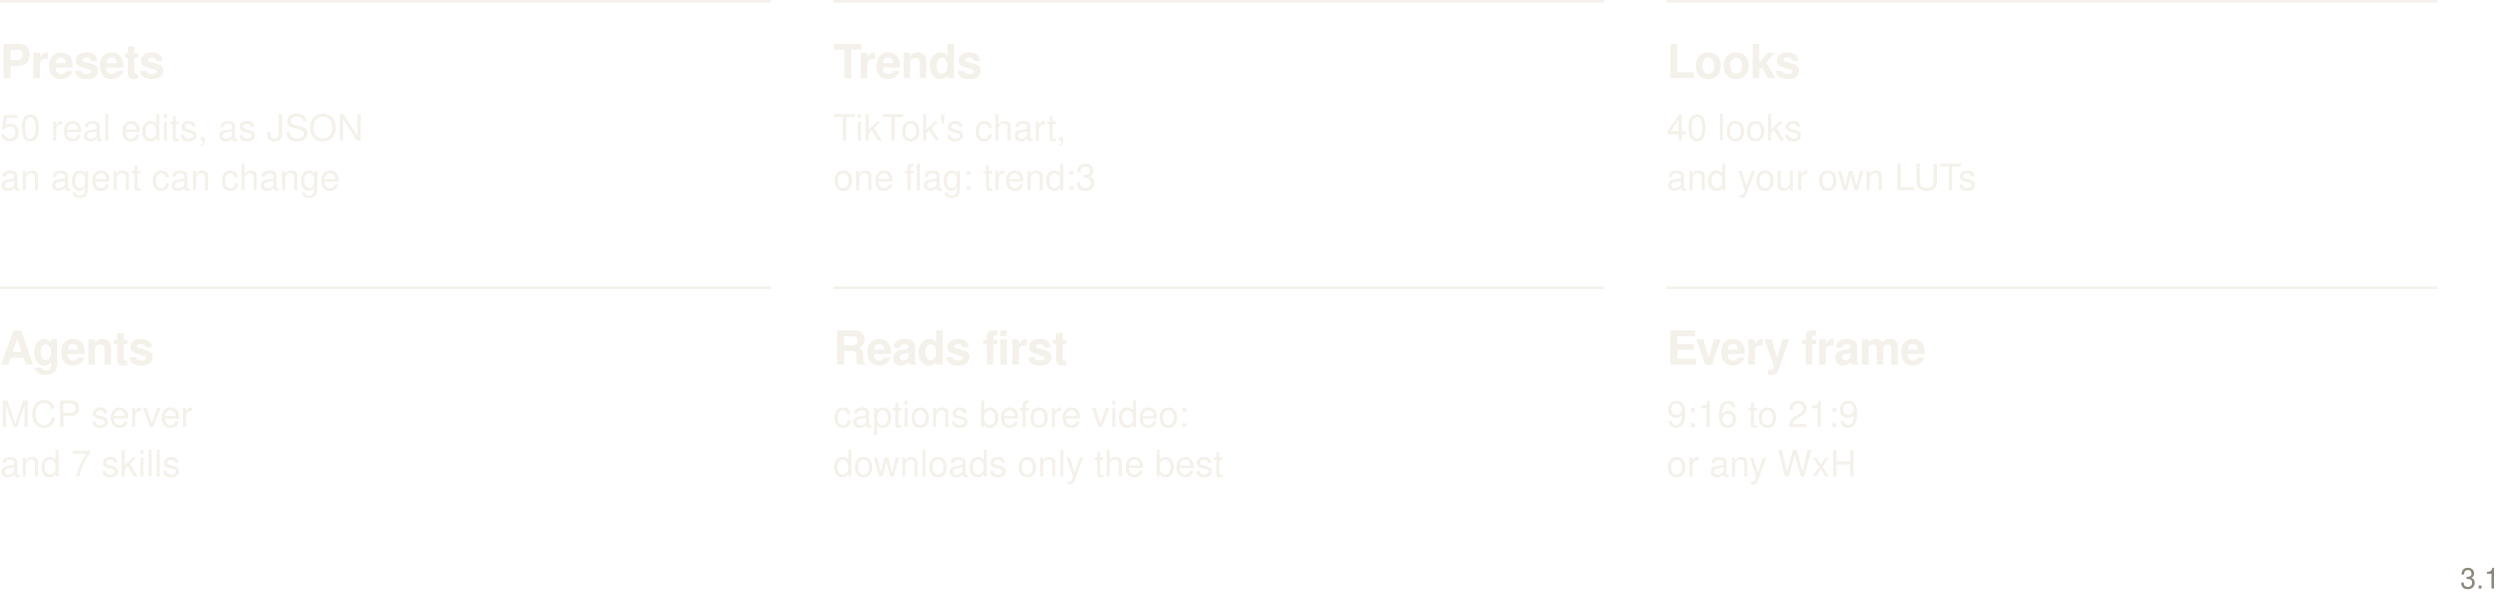
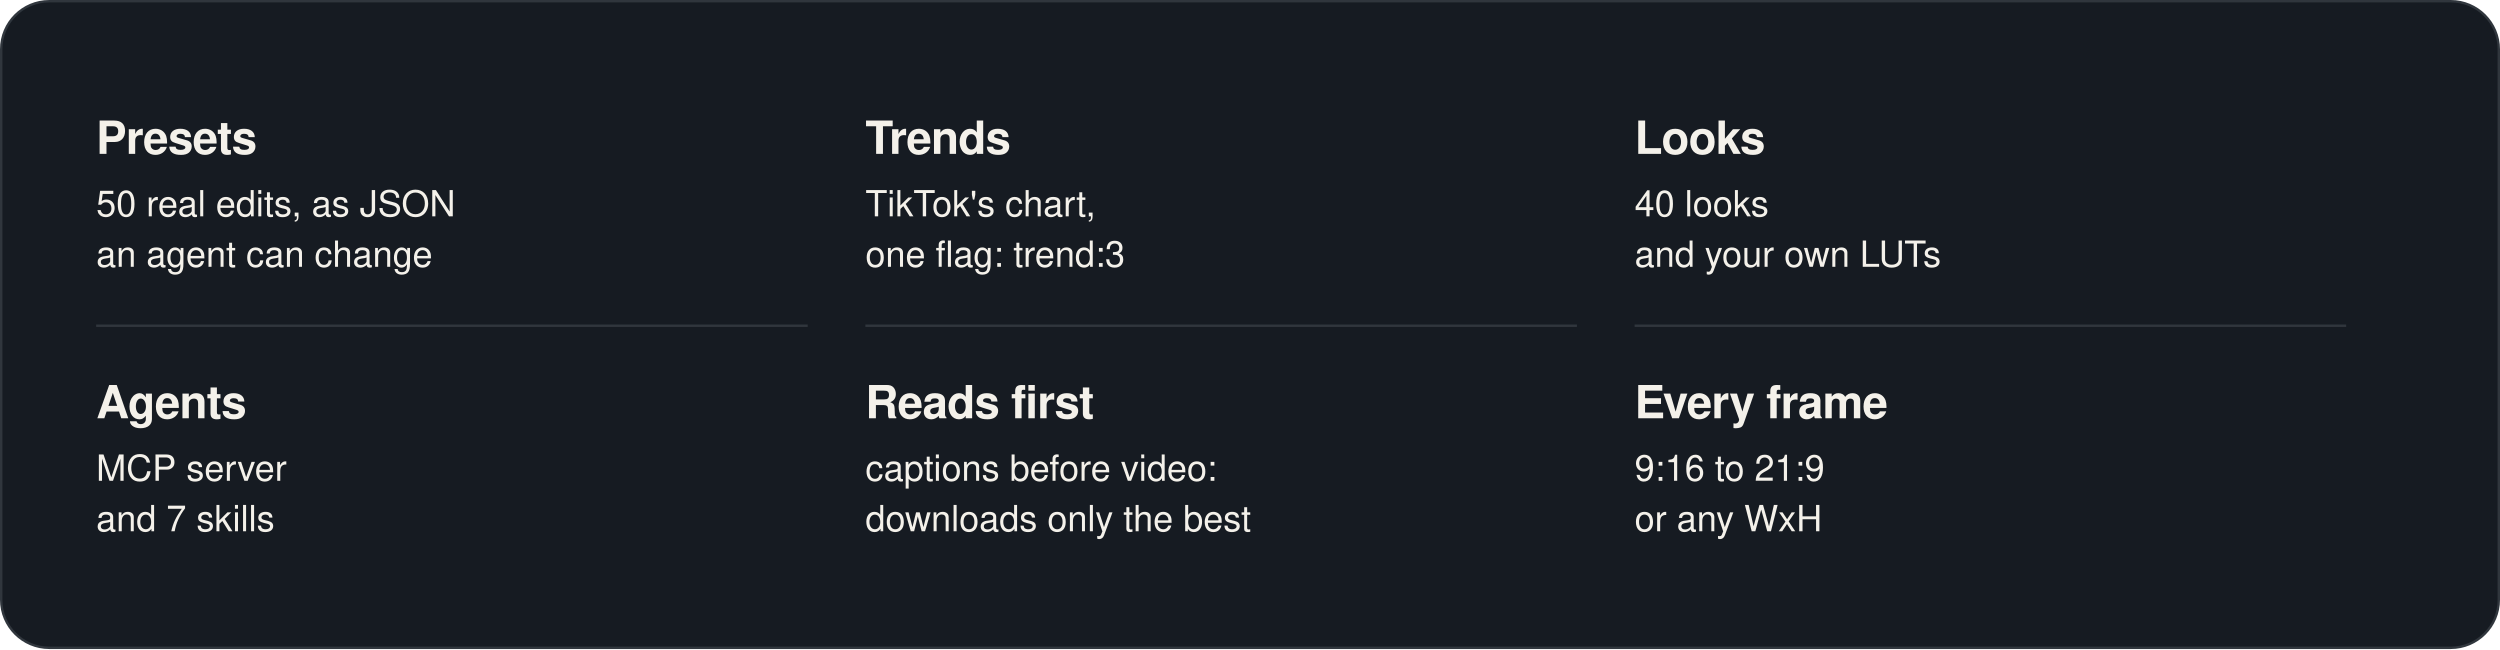
- <svg xmlns="http://www.w3.org/2000/svg" width="960" height="230" viewBox="0 0 960 230" role="img" aria-label="Presets, trends, looks, agents, reads captions first, every frame size">
-   <line x1="0" y1="0.5" x2="296" y2="0.5" stroke="#F4F1EA" stroke-width="1" />
-   <text x="0" y="30" font-family="Helvetica Neue, Helvetica, Arial, Liberation Sans, sans-serif" font-weight="700" font-size="18" fill="#F4F1EA" text-anchor="start" letter-spacing="-0.3">Presets</text>
-   <text x="0" y="54" font-family="Helvetica Neue, Helvetica, Arial, Liberation Sans, sans-serif" font-weight="300" font-size="14" fill="#F4F1EA" text-anchor="start" letter-spacing="0">50 real edits, as JSON</text>
-   <text x="0" y="73" font-family="Helvetica Neue, Helvetica, Arial, Liberation Sans, sans-serif" font-weight="300" font-size="14" fill="#F4F1EA" text-anchor="start" letter-spacing="0">an agent can change</text>
-   <line x1="320" y1="0.5" x2="616" y2="0.5" stroke="#F4F1EA" stroke-width="1" />
-   <text x="320" y="30" font-family="Helvetica Neue, Helvetica, Arial, Liberation Sans, sans-serif" font-weight="700" font-size="18" fill="#F4F1EA" text-anchor="start" letter-spacing="-0.3">Trends</text>
-   <text x="320" y="54" font-family="Helvetica Neue, Helvetica, Arial, Liberation Sans, sans-serif" font-weight="300" font-size="14" fill="#F4F1EA" text-anchor="start" letter-spacing="0">TikTok's chart,</text>
-   <text x="320" y="73" font-family="Helvetica Neue, Helvetica, Arial, Liberation Sans, sans-serif" font-weight="300" font-size="14" fill="#F4F1EA" text-anchor="start" letter-spacing="0">one flag: trend:3</text>
-   <line x1="640" y1="0.5" x2="936" y2="0.5" stroke="#F4F1EA" stroke-width="1" />
-   <text x="640" y="30" font-family="Helvetica Neue, Helvetica, Arial, Liberation Sans, sans-serif" font-weight="700" font-size="18" fill="#F4F1EA" text-anchor="start" letter-spacing="-0.3">Looks</text>
-   <text x="640" y="54" font-family="Helvetica Neue, Helvetica, Arial, Liberation Sans, sans-serif" font-weight="300" font-size="14" fill="#F4F1EA" text-anchor="start" letter-spacing="0">40 looks</text>
-   <text x="640" y="73" font-family="Helvetica Neue, Helvetica, Arial, Liberation Sans, sans-serif" font-weight="300" font-size="14" fill="#F4F1EA" text-anchor="start" letter-spacing="0">and your own LUTs</text>
-   <line x1="0" y1="110.5" x2="296" y2="110.5" stroke="#F4F1EA" stroke-width="1" />
-   <text x="0" y="140" font-family="Helvetica Neue, Helvetica, Arial, Liberation Sans, sans-serif" font-weight="700" font-size="18" fill="#F4F1EA" text-anchor="start" letter-spacing="-0.3">Agents</text>
-   <text x="0" y="164" font-family="Helvetica Neue, Helvetica, Arial, Liberation Sans, sans-serif" font-weight="300" font-size="14" fill="#F4F1EA" text-anchor="start" letter-spacing="0">MCP server</text>
-   <text x="0" y="183" font-family="Helvetica Neue, Helvetica, Arial, Liberation Sans, sans-serif" font-weight="300" font-size="14" fill="#F4F1EA" text-anchor="start" letter-spacing="0">and 7 skills</text>
-   <line x1="320" y1="110.5" x2="616" y2="110.5" stroke="#F4F1EA" stroke-width="1" />
-   <text x="320" y="140" font-family="Helvetica Neue, Helvetica, Arial, Liberation Sans, sans-serif" font-weight="700" font-size="18" fill="#F4F1EA" text-anchor="start" letter-spacing="-0.3">Reads first</text>
-   <text x="320" y="164" font-family="Helvetica Neue, Helvetica, Arial, Liberation Sans, sans-serif" font-weight="300" font-size="14" fill="#F4F1EA" text-anchor="start" letter-spacing="0">captions before video:</text>
-   <text x="320" y="183" font-family="Helvetica Neue, Helvetica, Arial, Liberation Sans, sans-serif" font-weight="300" font-size="14" fill="#F4F1EA" text-anchor="start" letter-spacing="0">downloads only the best</text>
-   <line x1="640" y1="110.5" x2="936" y2="110.5" stroke="#F4F1EA" stroke-width="1" />
-   <text x="640" y="140" font-family="Helvetica Neue, Helvetica, Arial, Liberation Sans, sans-serif" font-weight="700" font-size="18" fill="#F4F1EA" text-anchor="start" letter-spacing="-0.3">Every frame</text>
-   <text x="640" y="164" font-family="Helvetica Neue, Helvetica, Arial, Liberation Sans, sans-serif" font-weight="300" font-size="14" fill="#F4F1EA" text-anchor="start" letter-spacing="0">9:16 to 21:9</text>
-   <text x="640" y="183" font-family="Helvetica Neue, Helvetica, Arial, Liberation Sans, sans-serif" font-weight="300" font-size="14" fill="#F4F1EA" text-anchor="start" letter-spacing="0">or any WxH</text>
-   <text x="960" y="226" font-family="Helvetica Neue, Helvetica, Arial, Liberation Sans, sans-serif" font-weight="400" font-size="11" fill="#8C877C" text-anchor="end" letter-spacing="0">3.1</text>
+ <svg xmlns="http://www.w3.org/2000/svg" width="1040" height="270" viewBox="0 0 1040 270" role="img" aria-label="Presets, trends, looks, agents, reads captions first, every frame size">
+   <rect x="0.5" y="0.5" width="1039" height="269" rx="20" fill="#161B22" stroke="#30363D" />
+   <g transform="translate(40,40)">
+     <text x="0" y="24" font-family="Helvetica Neue, Helvetica, Arial, Liberation Sans, sans-serif" font-weight="700" font-size="19" fill="#F4F1EA" text-anchor="start" letter-spacing="-0.3">Presets</text>
+     <text x="0" y="50" font-family="Helvetica Neue, Helvetica, Arial, Liberation Sans, sans-serif" font-weight="300" font-size="15" fill="#F4F1EA" text-anchor="start" letter-spacing="0">50 real edits, as JSON</text>
+     <text x="0" y="71" font-family="Helvetica Neue, Helvetica, Arial, Liberation Sans, sans-serif" font-weight="300" font-size="15" fill="#F4F1EA" text-anchor="start" letter-spacing="0">an agent can change</text>
+     <text x="320" y="24" font-family="Helvetica Neue, Helvetica, Arial, Liberation Sans, sans-serif" font-weight="700" font-size="19" fill="#F4F1EA" text-anchor="start" letter-spacing="-0.3">Trends</text>
+     <text x="320" y="50" font-family="Helvetica Neue, Helvetica, Arial, Liberation Sans, sans-serif" font-weight="300" font-size="15" fill="#F4F1EA" text-anchor="start" letter-spacing="0">TikTok's chart,</text>
+     <text x="320" y="71" font-family="Helvetica Neue, Helvetica, Arial, Liberation Sans, sans-serif" font-weight="300" font-size="15" fill="#F4F1EA" text-anchor="start" letter-spacing="0">one flag: trend:3</text>
+     <text x="640" y="24" font-family="Helvetica Neue, Helvetica, Arial, Liberation Sans, sans-serif" font-weight="700" font-size="19" fill="#F4F1EA" text-anchor="start" letter-spacing="-0.3">Looks</text>
+     <text x="640" y="50" font-family="Helvetica Neue, Helvetica, Arial, Liberation Sans, sans-serif" font-weight="300" font-size="15" fill="#F4F1EA" text-anchor="start" letter-spacing="0">40 looks</text>
+     <text x="640" y="71" font-family="Helvetica Neue, Helvetica, Arial, Liberation Sans, sans-serif" font-weight="300" font-size="15" fill="#F4F1EA" text-anchor="start" letter-spacing="0">and your own LUTs</text>
+     <line x1="0" y1="95.5" x2="296" y2="95.5" stroke="#30363D" stroke-width="1" />
+     <text x="0" y="134" font-family="Helvetica Neue, Helvetica, Arial, Liberation Sans, sans-serif" font-weight="700" font-size="19" fill="#F4F1EA" text-anchor="start" letter-spacing="-0.3">Agents</text>
+     <text x="0" y="160" font-family="Helvetica Neue, Helvetica, Arial, Liberation Sans, sans-serif" font-weight="300" font-size="15" fill="#F4F1EA" text-anchor="start" letter-spacing="0">MCP server</text>
+     <text x="0" y="181" font-family="Helvetica Neue, Helvetica, Arial, Liberation Sans, sans-serif" font-weight="300" font-size="15" fill="#F4F1EA" text-anchor="start" letter-spacing="0">and 7 skills</text>
+     <line x1="320" y1="95.5" x2="616" y2="95.5" stroke="#30363D" stroke-width="1" />
+     <text x="320" y="134" font-family="Helvetica Neue, Helvetica, Arial, Liberation Sans, sans-serif" font-weight="700" font-size="19" fill="#F4F1EA" text-anchor="start" letter-spacing="-0.3">Reads first</text>
+     <text x="320" y="160" font-family="Helvetica Neue, Helvetica, Arial, Liberation Sans, sans-serif" font-weight="300" font-size="15" fill="#F4F1EA" text-anchor="start" letter-spacing="0">captions before video:</text>
+     <text x="320" y="181" font-family="Helvetica Neue, Helvetica, Arial, Liberation Sans, sans-serif" font-weight="300" font-size="15" fill="#F4F1EA" text-anchor="start" letter-spacing="0">downloads only the best</text>
+     <line x1="640" y1="95.5" x2="936" y2="95.5" stroke="#30363D" stroke-width="1" />
+     <text x="640" y="134" font-family="Helvetica Neue, Helvetica, Arial, Liberation Sans, sans-serif" font-weight="700" font-size="19" fill="#F4F1EA" text-anchor="start" letter-spacing="-0.3">Every frame</text>
+     <text x="640" y="160" font-family="Helvetica Neue, Helvetica, Arial, Liberation Sans, sans-serif" font-weight="300" font-size="15" fill="#F4F1EA" text-anchor="start" letter-spacing="0">9:16 to 21:9</text>
+     <text x="640" y="181" font-family="Helvetica Neue, Helvetica, Arial, Liberation Sans, sans-serif" font-weight="300" font-size="15" fill="#F4F1EA" text-anchor="start" letter-spacing="0">or any WxH</text>
+   </g>
</svg>
